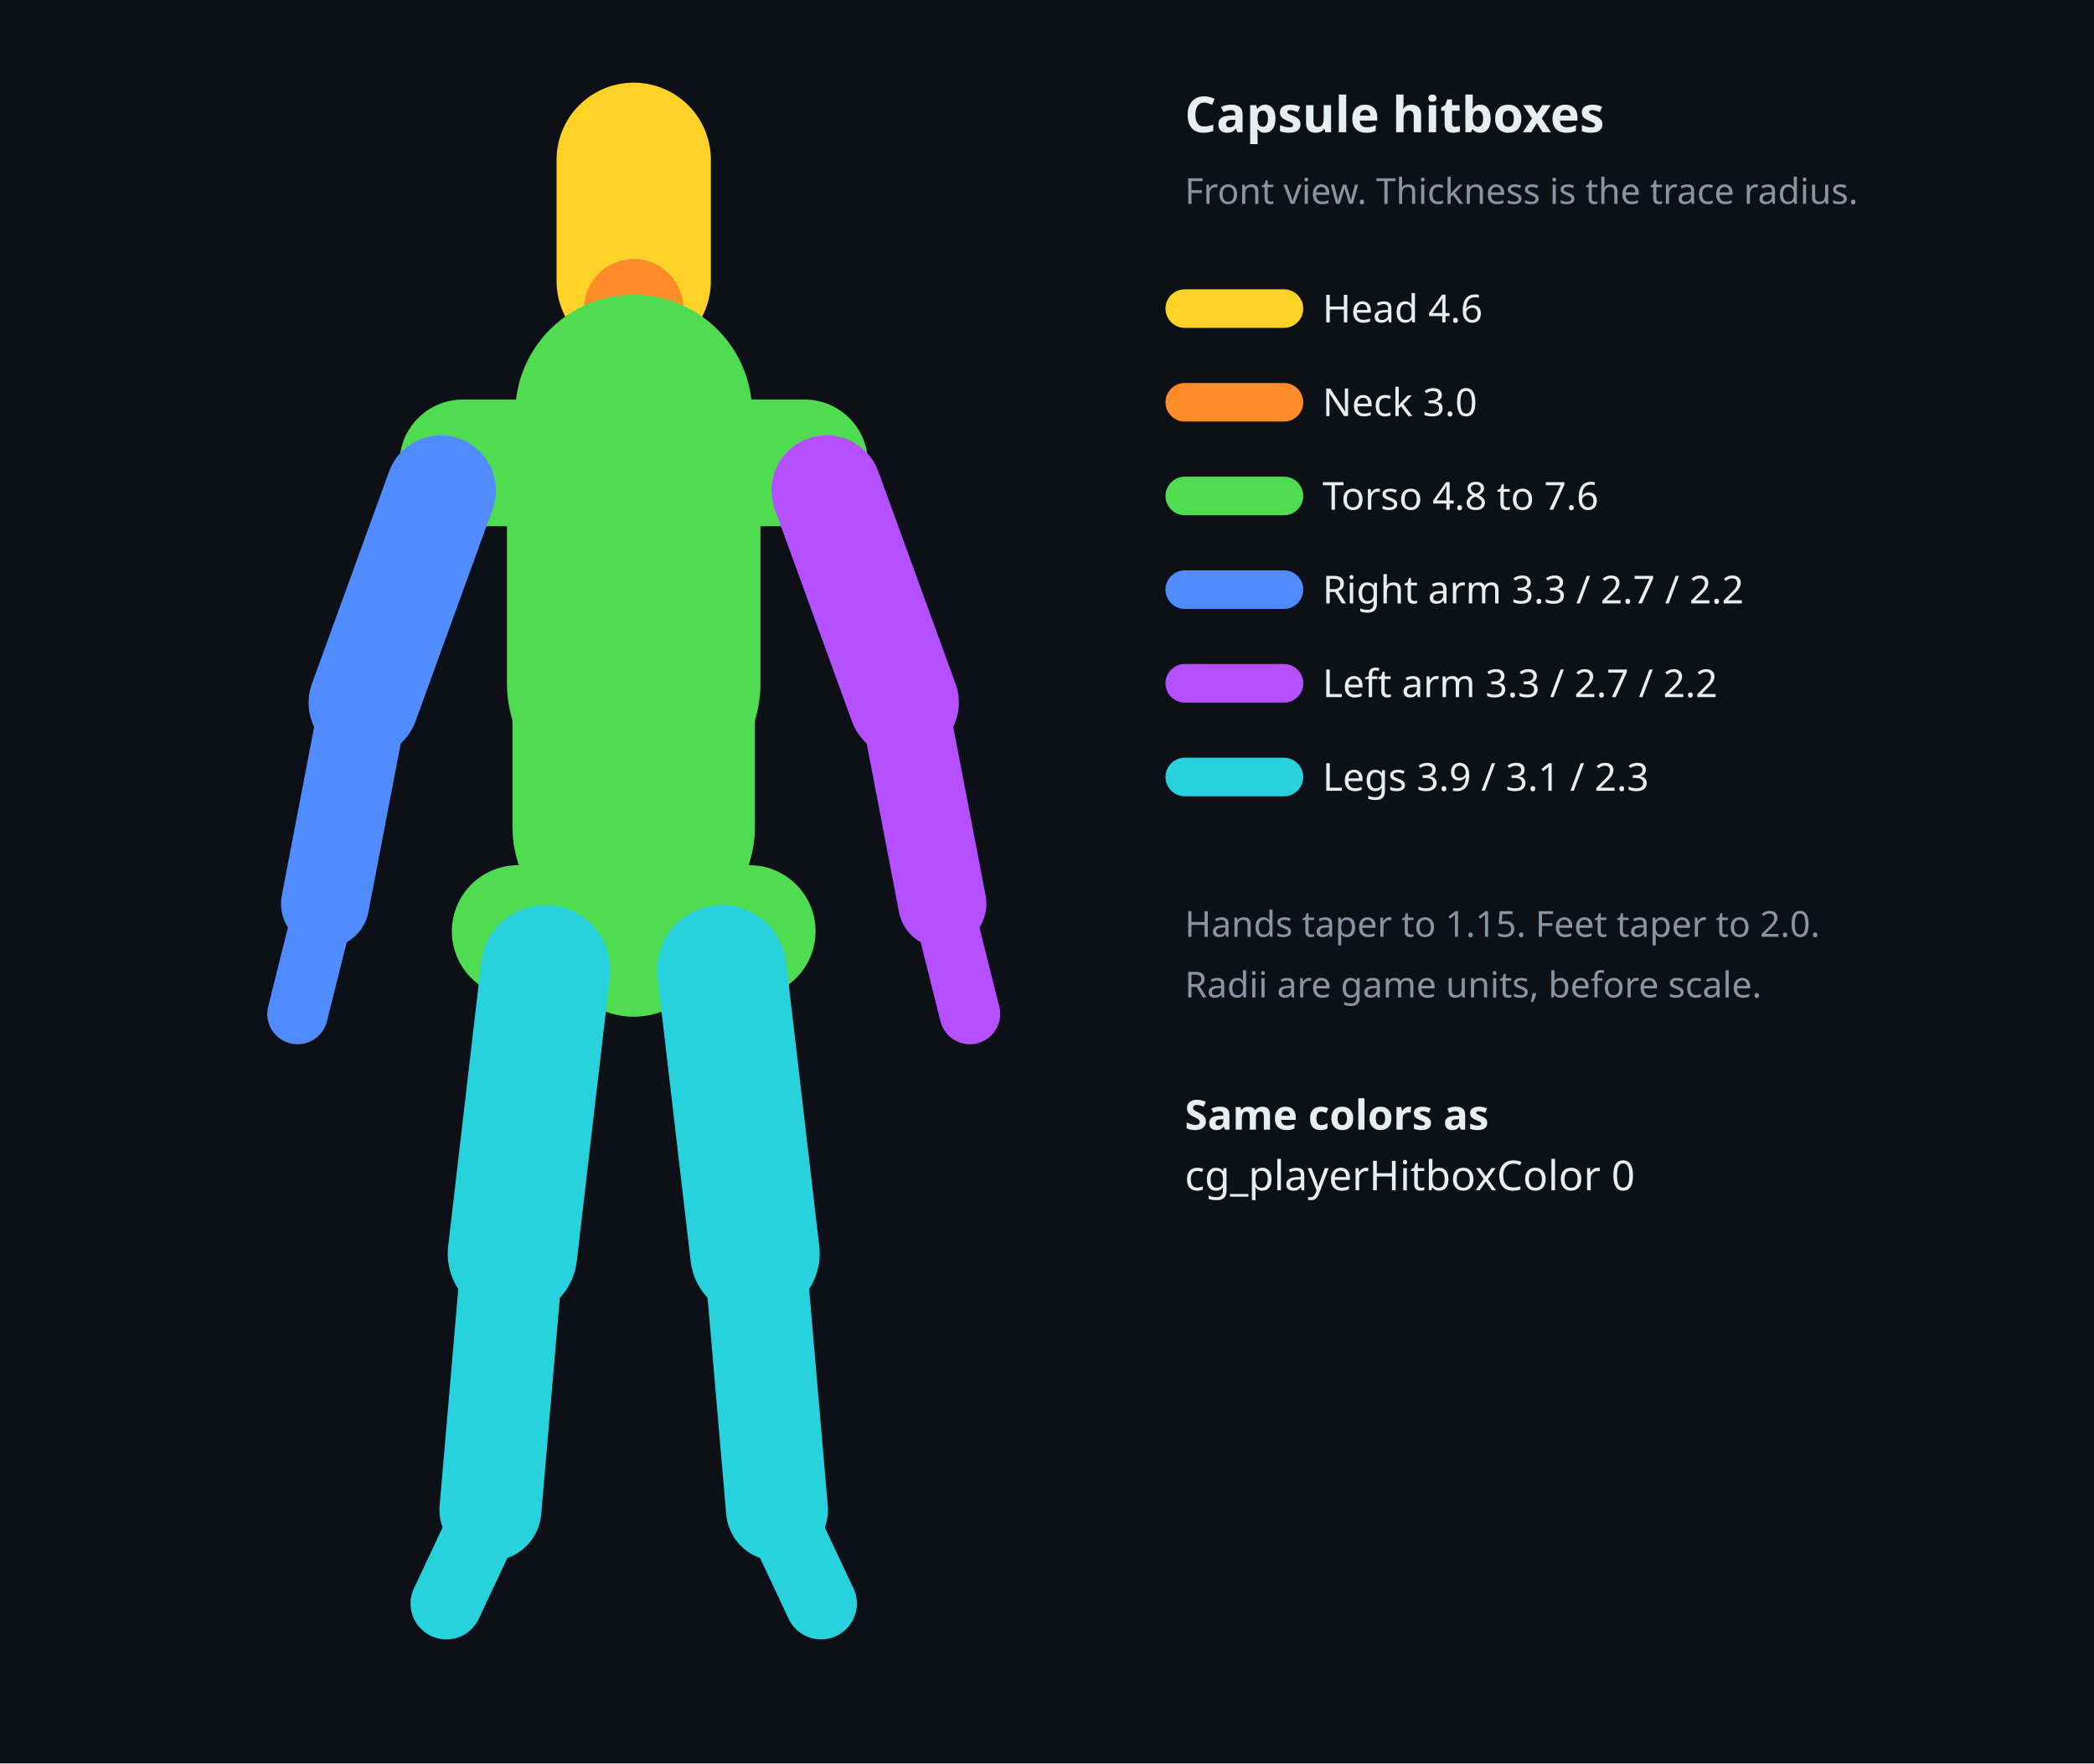
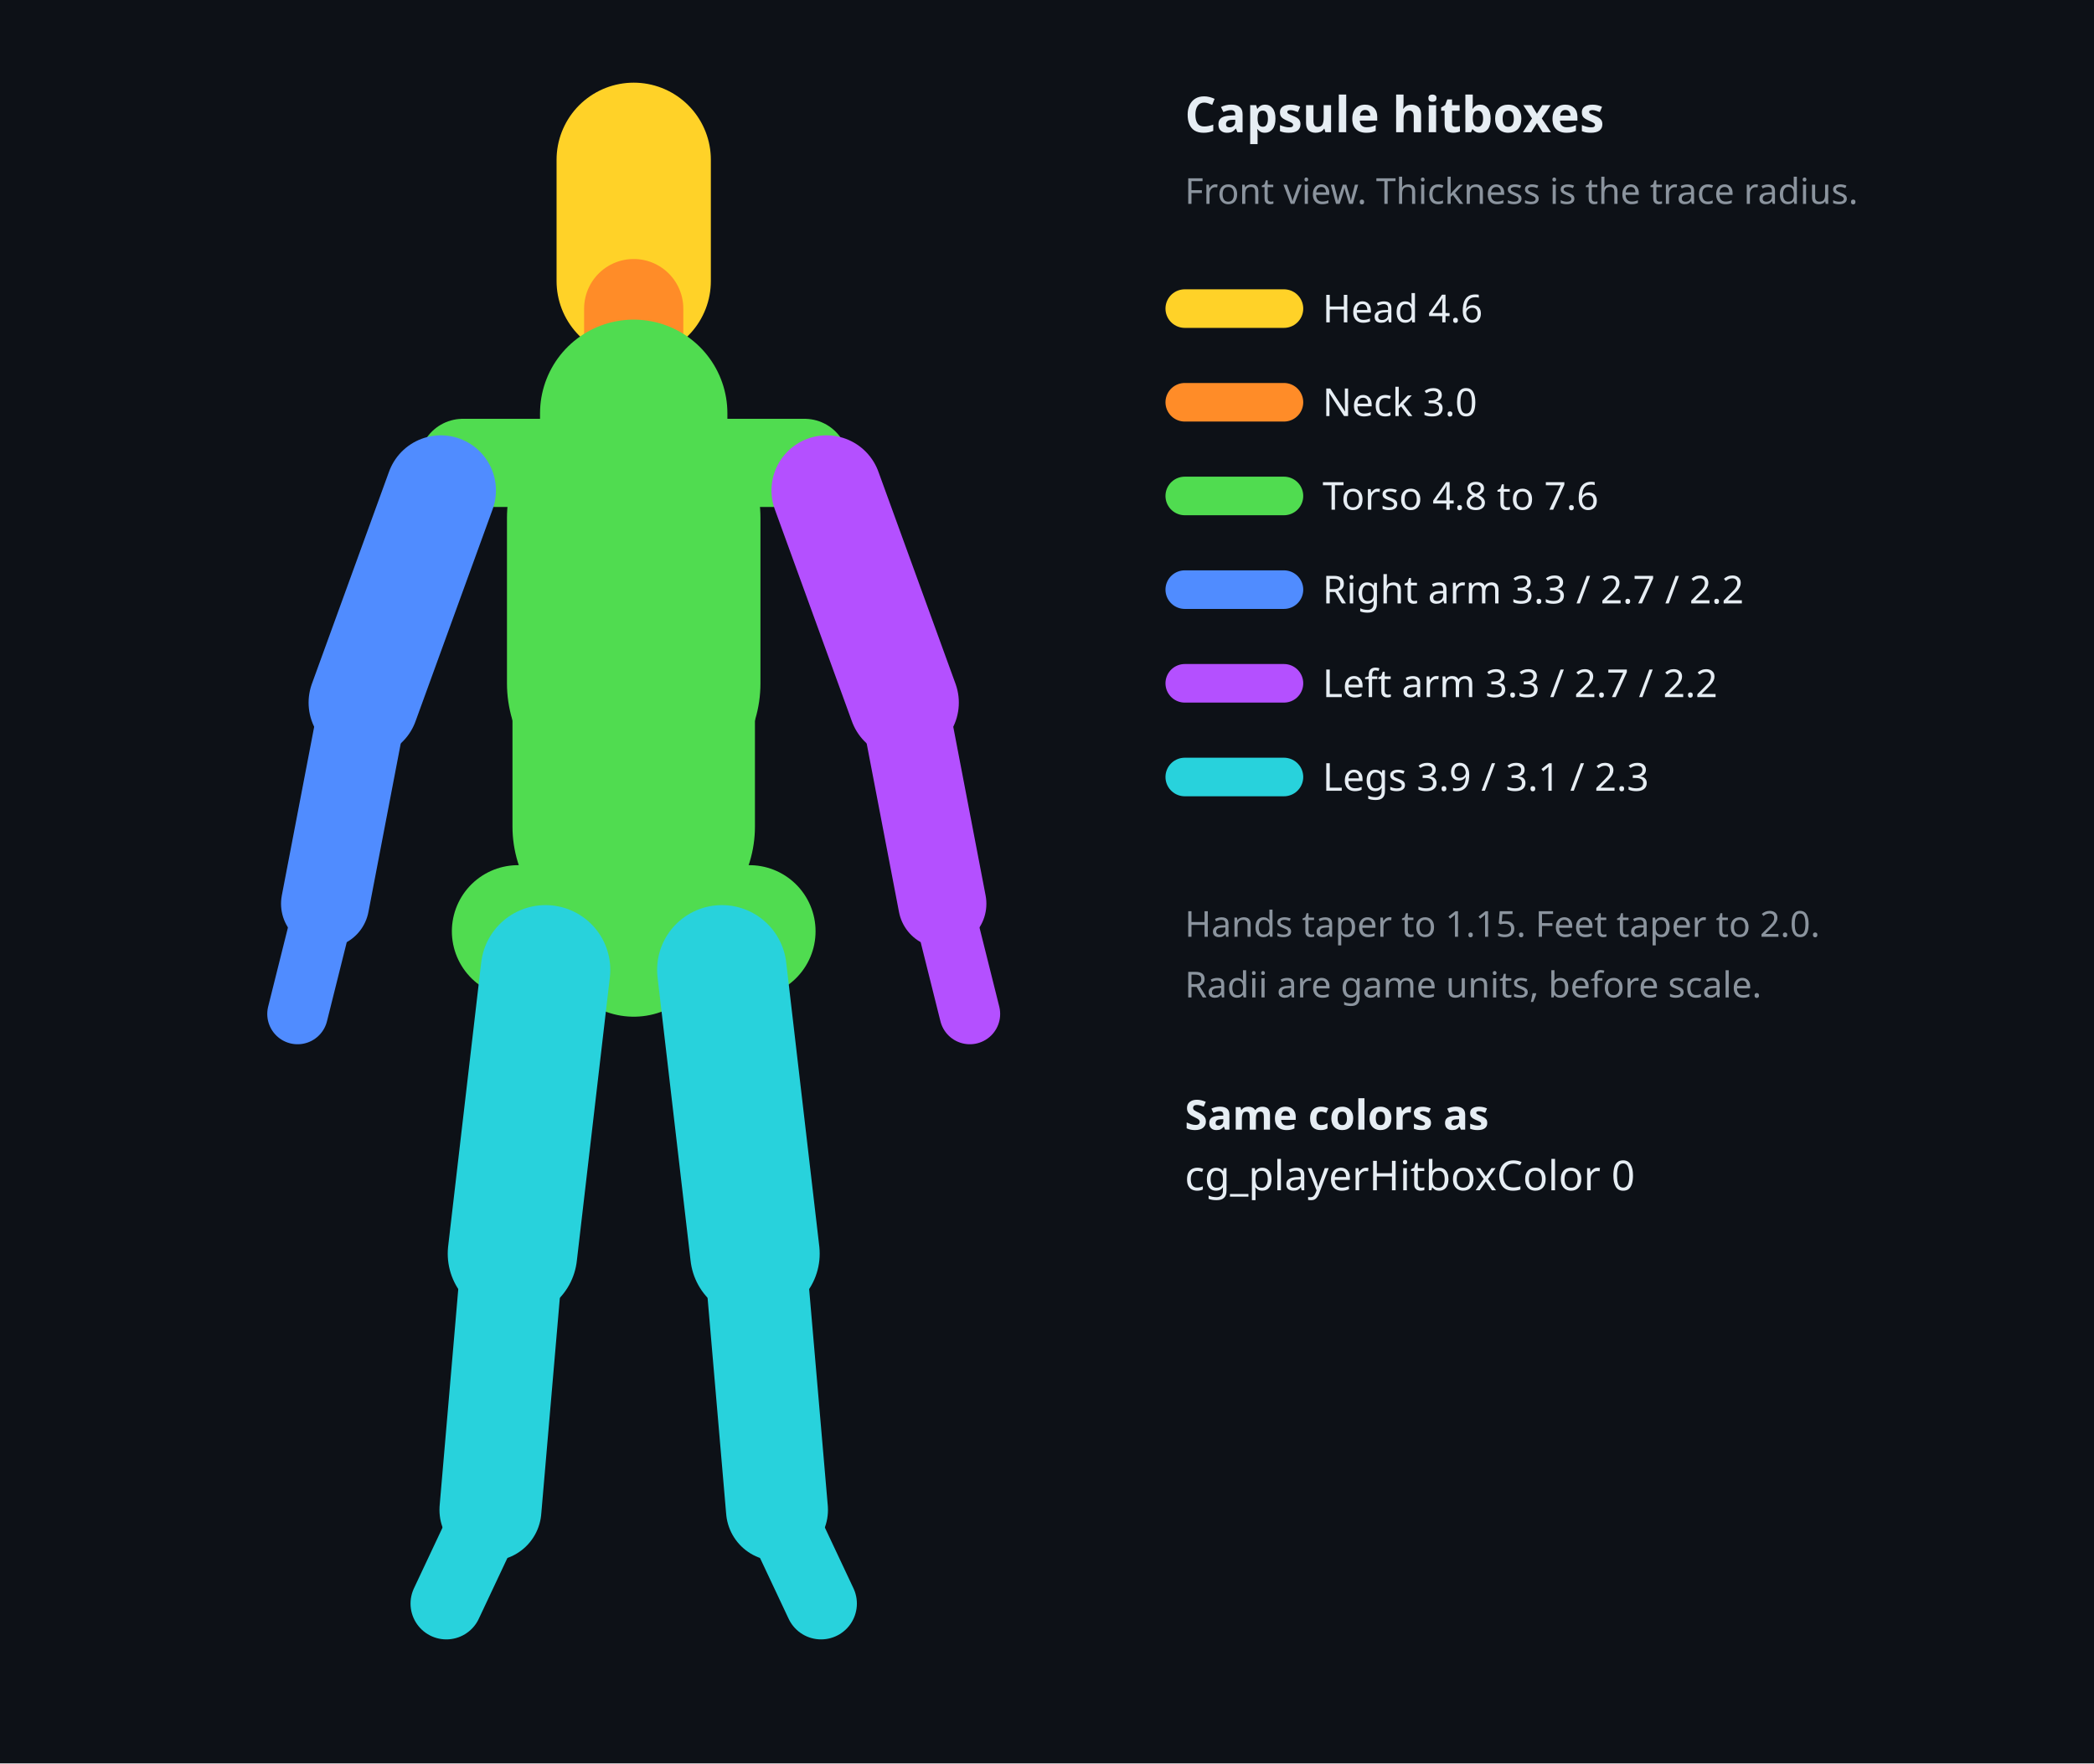
<svg xmlns="http://www.w3.org/2000/svg" width="760" height="640" viewBox="0 0 760 640">
  <rect width="760" height="640" fill="#0d1117" />
  <g fill="none" stroke-linecap="round">
    <line x1="230" y1="58" x2="230" y2="102" stroke="#ffd228" stroke-width="56" />
    <line x1="230" y1="112" x2="230" y2="142" stroke="#ff8c28" stroke-width="36" />
-     <line x1="230" y1="150" x2="230" y2="198" stroke="#50dc50" stroke-width="86" />
+     <line x1="230" y1="150" x2="230" y2="198" stroke="#50dc50" stroke-width="68" />
    <line x1="230" y1="188" x2="230" y2="248" stroke="#50dc50" stroke-width="92" />
    <line x1="230" y1="236" x2="230" y2="300" stroke="#50dc50" stroke-width="88" />
    <line x1="230" y1="292" x2="230" y2="340" stroke="#50dc50" stroke-width="58" />
-     <line x1="168" y1="168" x2="292" y2="168" stroke="#50dc50" stroke-width="46" />
+     <line x1="168" y1="168" x2="292" y2="168" stroke="#50dc50" stroke-width="32" />
    <line x1="188" y1="338" x2="272" y2="338" stroke="#50dc50" stroke-width="48" />
    <line x1="160" y1="178" x2="132" y2="255" stroke="#508cff" stroke-width="40" />
    <line x1="132" y1="255" x2="118" y2="328" stroke="#508cff" stroke-width="32" />
    <line x1="118" y1="328" x2="108" y2="368" stroke="#508cff" stroke-width="22" />
    <line x1="300" y1="178" x2="328" y2="255" stroke="#b450ff" stroke-width="40" />
    <line x1="328" y1="255" x2="342" y2="328" stroke="#b450ff" stroke-width="32" />
    <line x1="342" y1="328" x2="352" y2="368" stroke="#b450ff" stroke-width="22" />
    <line x1="198" y1="352" x2="186" y2="455" stroke="#28d2dc" stroke-width="47" />
    <line x1="186" y1="455" x2="178" y2="548" stroke="#28d2dc" stroke-width="37" />
    <line x1="178" y1="548" x2="162" y2="582" stroke="#28d2dc" stroke-width="26" />
    <line x1="262" y1="352" x2="274" y2="455" stroke="#28d2dc" stroke-width="47" />
    <line x1="274" y1="455" x2="282" y2="548" stroke="#28d2dc" stroke-width="37" />
    <line x1="282" y1="548" x2="298" y2="582" stroke="#28d2dc" stroke-width="26" />
  </g>
  <g font-family="Segoe UI, sans-serif" font-size="15">
    <text x="430" y="48" fill="#e6edf3" font-size="18" font-weight="600">Capsule hitboxes</text>
    <text x="430" y="74" fill="#8b949e" font-size="13">Front view. Thickness is the trace radius.</text>
    <g font-size="14">
      <line x1="430" y1="112" x2="466" y2="112" stroke="#ffd228" stroke-width="14" stroke-linecap="round" />
      <text x="480" y="117" fill="#e6edf3">Head  4.6</text>
      <line x1="430" y1="146" x2="466" y2="146" stroke="#ff8c28" stroke-width="14" stroke-linecap="round" />
      <text x="480" y="151" fill="#e6edf3">Neck  3.0</text>
      <line x1="430" y1="180" x2="466" y2="180" stroke="#50dc50" stroke-width="14" stroke-linecap="round" />
      <text x="480" y="185" fill="#e6edf3">Torso  4.8 to 7.6</text>
      <line x1="430" y1="214" x2="466" y2="214" stroke="#508cff" stroke-width="14" stroke-linecap="round" />
      <text x="480" y="219" fill="#e6edf3">Right arm  3.3 / 2.7 / 2.2</text>
      <line x1="430" y1="248" x2="466" y2="248" stroke="#b450ff" stroke-width="14" stroke-linecap="round" />
      <text x="480" y="253" fill="#e6edf3">Left arm  3.3 / 2.7 / 2.2</text>
      <line x1="430" y1="282" x2="466" y2="282" stroke="#28d2dc" stroke-width="14" stroke-linecap="round" />
      <text x="480" y="287" fill="#e6edf3">Legs  3.9 / 3.1 / 2.3</text>
    </g>
    <text x="430" y="340" fill="#8b949e" font-size="13">Hands taper to 1.15. Feet taper to 2.0.</text>
    <text x="430" y="362" fill="#8b949e" font-size="13">Radii are game units, before scale.</text>
    <text x="430" y="410" fill="#e6edf3" font-size="15" font-weight="600">Same colors as</text>
    <text x="430" y="432" fill="#e6edf3" font-size="15">cg_playerHitboxColor 0</text>
  </g>
</svg>
